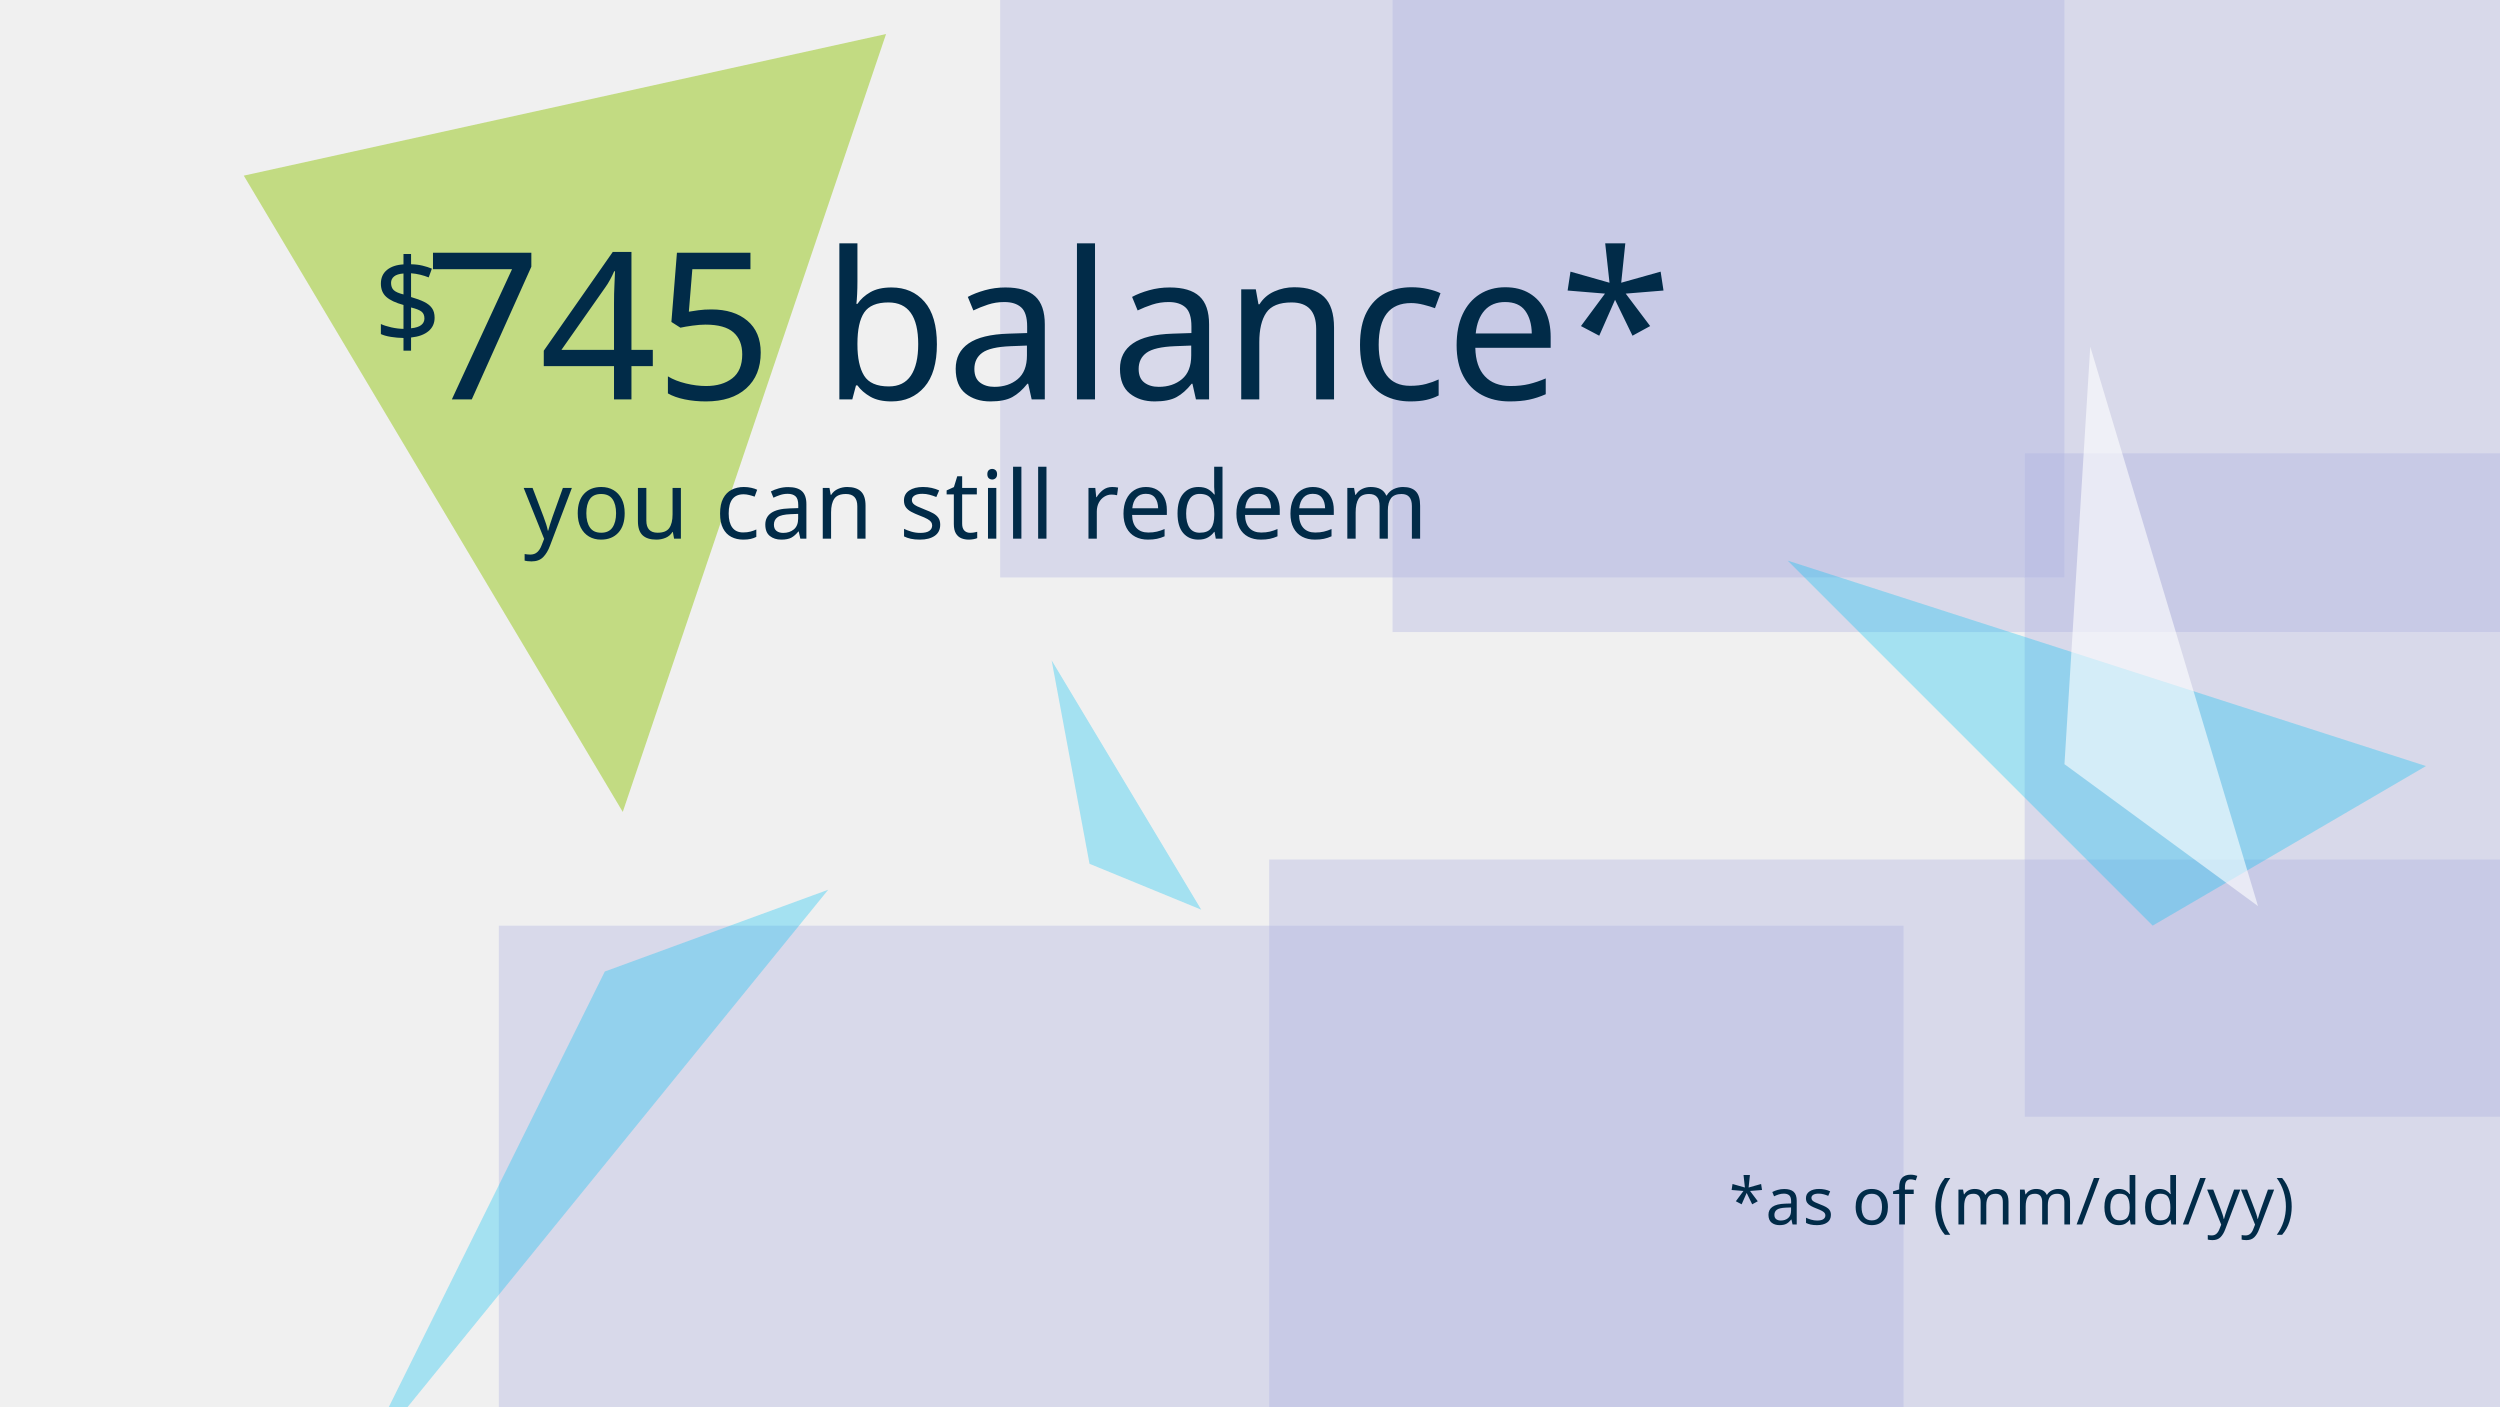
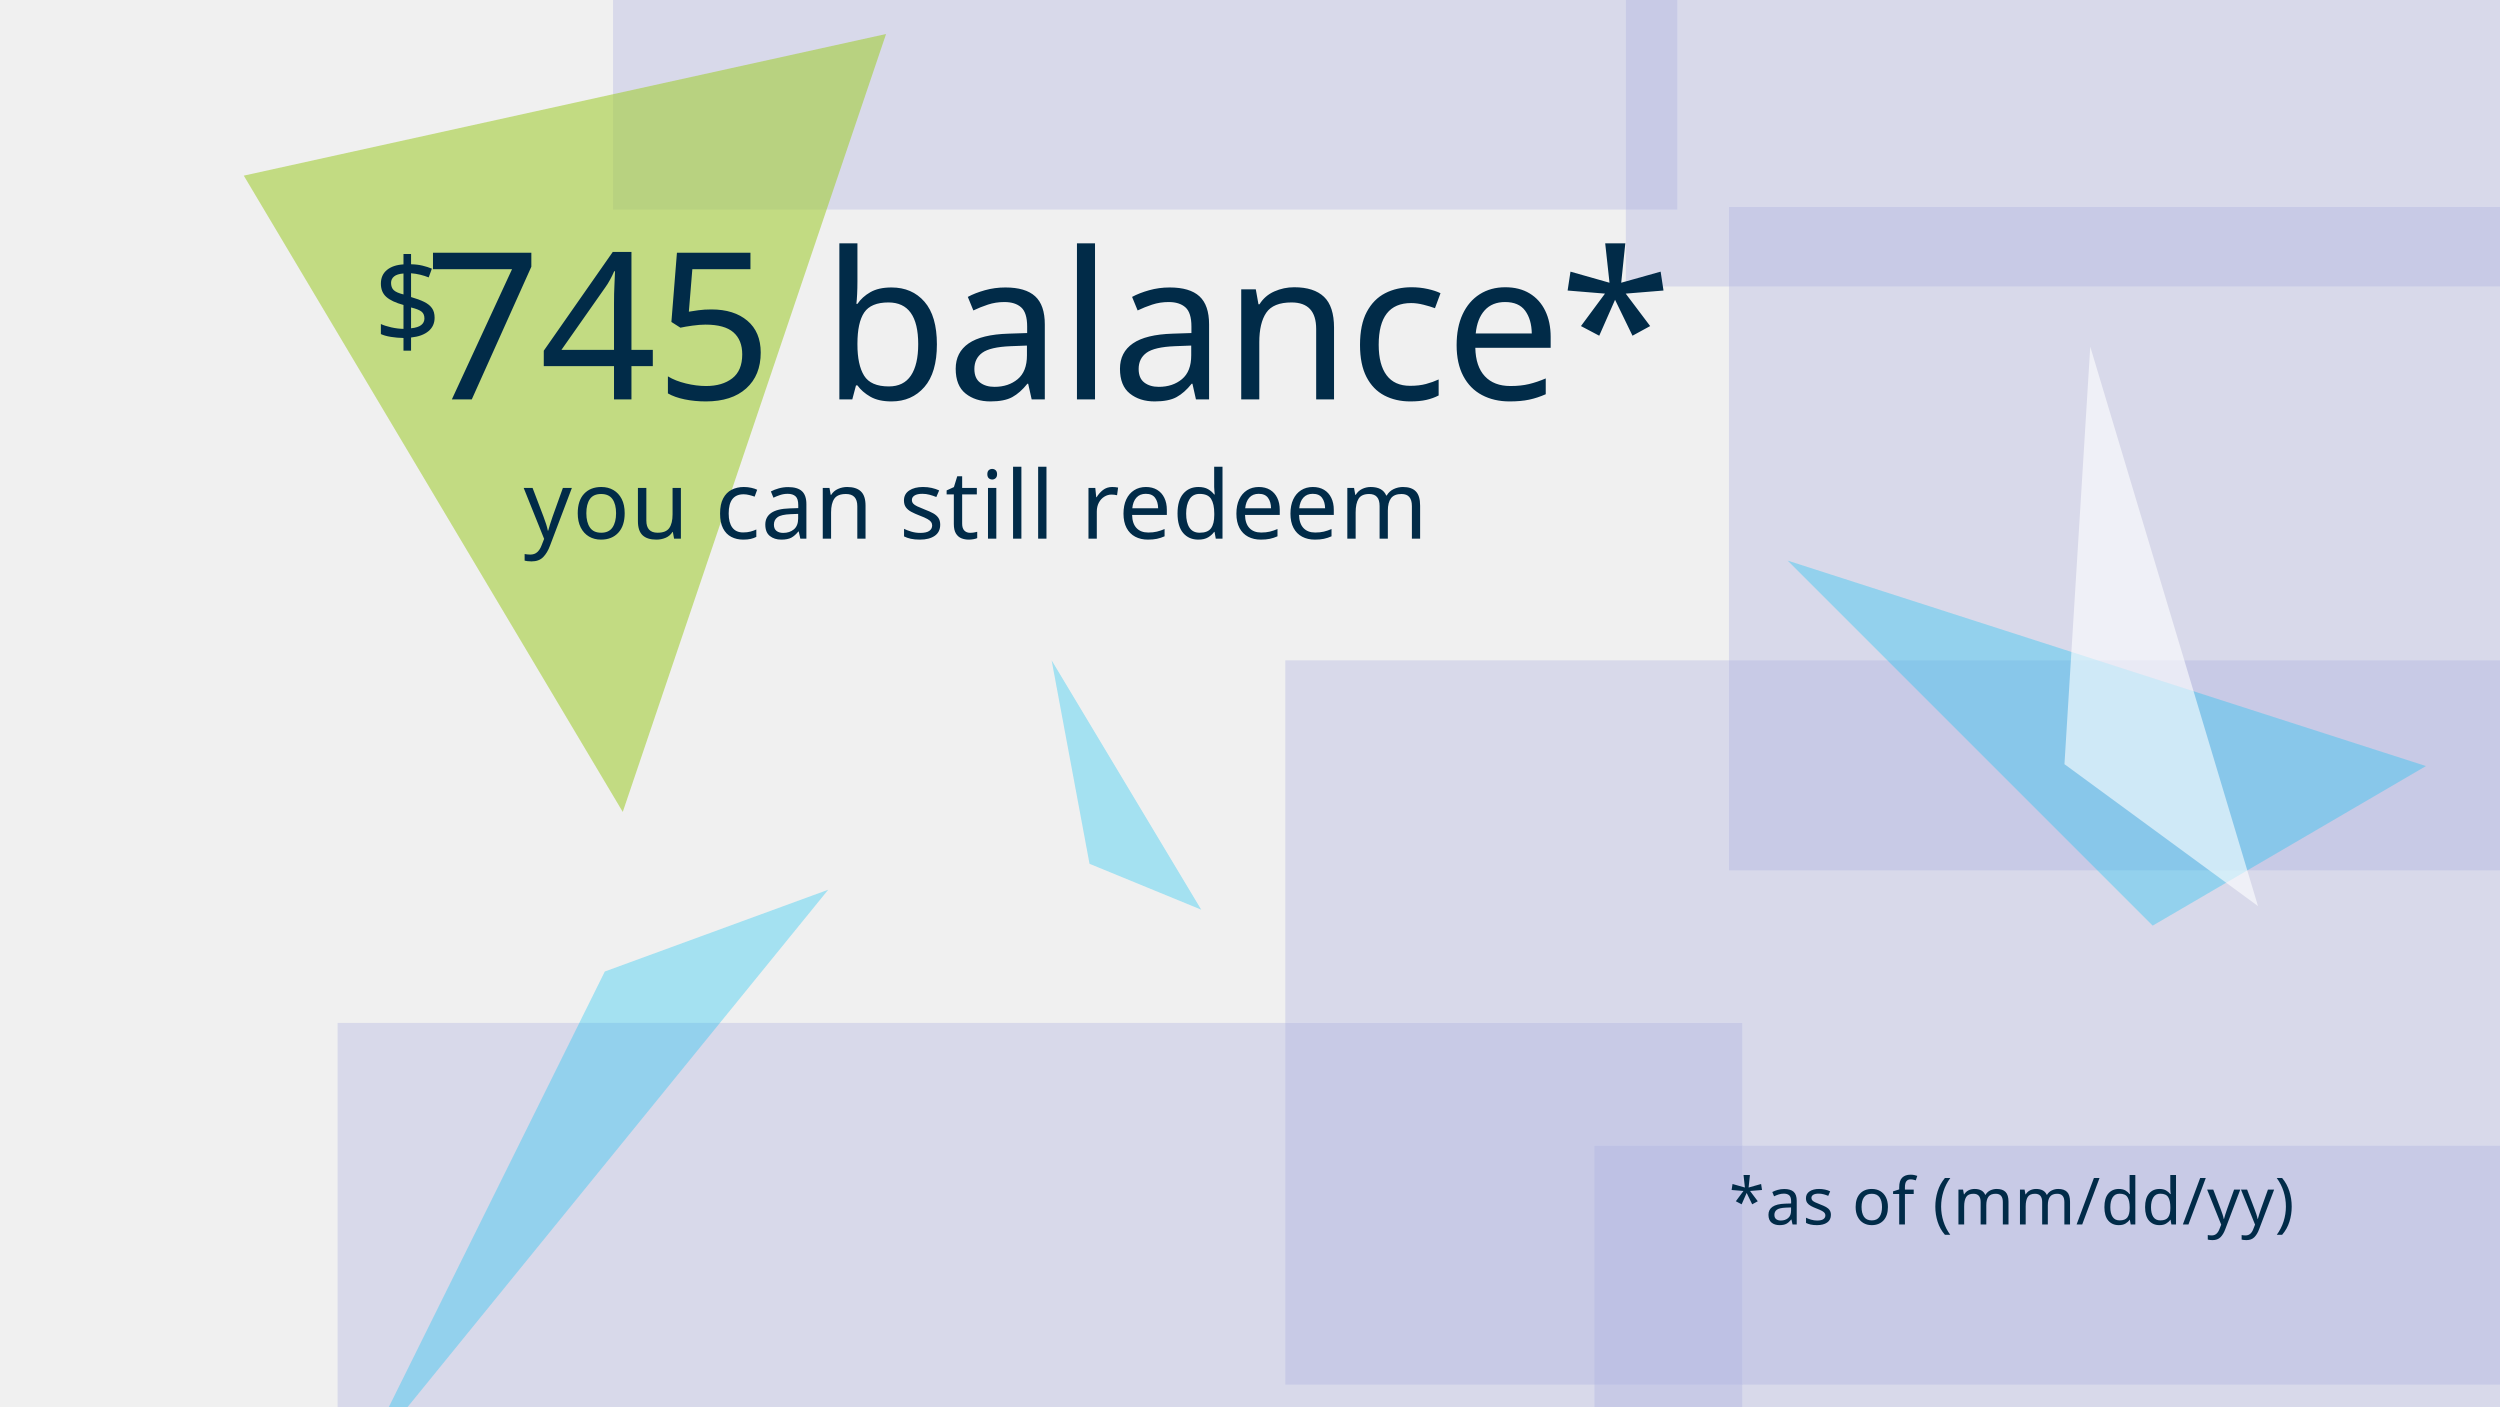
<svg xmlns="http://www.w3.org/2000/svg" version="1.1" id="_x37_45BalanceSvg" x="0px" y="0px" width="3840px" height="2160px" viewBox="0 0 3840 2160" enable-background="new 0 0 3840 2160" xml:space="preserve">
  <g id="_x2D_.contentScene-">
    <g id="_x2D_.contForPoint-" opacity="0.3">
      <g id="_x2D_.moveElements-_2_">
        <g>
          <g>
-             <rect id="_x2D_.contForPointB-_3_" x="1949.42" y="1320.13" opacity="0.33" fill="#0010B9" width="2038.6" height="1112.56" />
-             <rect id="_x2D_.contForPointB-_4_" x="2138.93" y="-88.99" opacity="0.33" fill="#0010B9" width="1941.97" height="1059.83" />
-             <rect id="_x2D_.contForPointB-_2_" x="766.24" y="1421.77" opacity="0.33" fill="#0010B9" width="2157.7" height="1177.56" />
-             <rect id="_x2D_.contForPointB-_1_" x="3109.92" y="696.23" opacity="0.33" fill="#0010B9" width="1867.28" height="1019.07" />
-             <rect id="_x2D_.contForPointB-" x="1536.22" y="-5.17" opacity="0.33" fill="#0010B9" width="1634.8" height="892.19" />
+             <rect id="_x2D_.contForPointB-_3_" x="1974.2" y="1014.28" opacity="0.33" fill="#0010B9" width="2038.6" height="1112.56" />
+             <rect id="_x2D_.contForPointB-_5_" x="2448.99" y="1759.79" opacity="0.33" fill="#0010B9" width="2038.6" height="1112.56" />
+             <rect id="_x2D_.contForPointB-_4_" x="2497.3" y="-619.78" opacity="0.33" fill="#0010B9" width="1941.97" height="1059.83" />
+             <rect id="_x2D_.contForPointB-_2_" x="518.49" y="1571.22" opacity="0.33" fill="#0010B9" width="2157.7" height="1177.56" />
+             <rect id="_x2D_.contForPointB-_1_" x="2655.66" y="317.88" opacity="0.33" fill="#0010B9" width="1867.28" height="1019.07" />
+             <rect id="_x2D_.contForPointB-" x="941.64" y="-570.23" opacity="0.33" fill="#0010B9" width="1634.8" height="892.19" />
            <rect x="3.04" fill="none" width="3836.96" height="2158.11" />
          </g>
        </g>
      </g>
    </g>
    <g id="_x2D_.moveElements-_1_">
      <g>
        <g>
          <polygon opacity="0.32" fill="#00C0F2" points="2745.85,861.09 3306.53,1421.77 3726.28,1176.66     " />
          <rect fill="none" width="3840" height="2148.64" />
        </g>
      </g>
      <g>
        <g>
          <polygon opacity="0.32" fill="#00C0F2" points="1615.3,1014.28 1673.51,1326.79 1845.09,1397.26     " />
          <rect fill="none" width="3840" height="2148.64" />
        </g>
      </g>
      <g>
        <g>
          <polygon opacity="0.32" fill="#00C0F2" points="929,1492.23 552.15,2252.06 1272.15,1366.62     " />
          <rect fill="none" width="3840" height="2148.64" />
        </g>
      </g>
      <g>
        <g>
          <polygon opacity="0.6" fill="#FFFFFF" points="3210.64,532.54 3171.01,1173.79 3468.29,1391.76     " />
          <rect fill="none" width="3840" height="2148.64" />
        </g>
      </g>
    </g>
    <g id="_x2D_.moveElements-">
      <g>
        <g>
          <g>
            <polygon opacity="0.6" fill="#A4CD38" points="1361,52.23 956.57,1247.13 374.45,269.77      " />
            <rect fill="none" width="3840" height="2148.64" />
          </g>
          <g>
            <text transform="matrix(1 0 0 1 804.2356 827.4177)" fill="#012B48" font-family="'HelveticaNeueLTStd-Bd'" font-size="145.403px" letter-spacing="1">you can still redeem</text>
            <rect fill="none" width="3840" height="2148.64" />
          </g>
          <text transform="matrix(1 0 0 1 651.1917 613.4308)" fill="#012B48" font-family="'HelveticaNeueLTStd-ThIt'" font-size="315.413px" letter-spacing="-3">745 balance*</text>
          <text transform="matrix(1 0 0 1 573.7588 528.0591)" fill="#012B48" font-family="'HelveticaNeueLTStd-Th'" font-size="181.767px" letter-spacing="-1">$</text>
          <rect fill="none" width="3840" height="2148.64" />
        </g>
      </g>
      <g>
        <g>
          <text transform="matrix(1 0 0 1 2655.66 1880.825)" fill="#012B48" font-family="'HelveticaNeueLTStd-ThIt'" font-size="100px" letter-spacing="1">*as of (mm/dd/yy)</text>
          <rect fill="none" width="3840" height="2148.64" />
        </g>
      </g>
    </g>
  </g>
  <rect fill="none" width="3840" height="2148.64" />
</svg>
